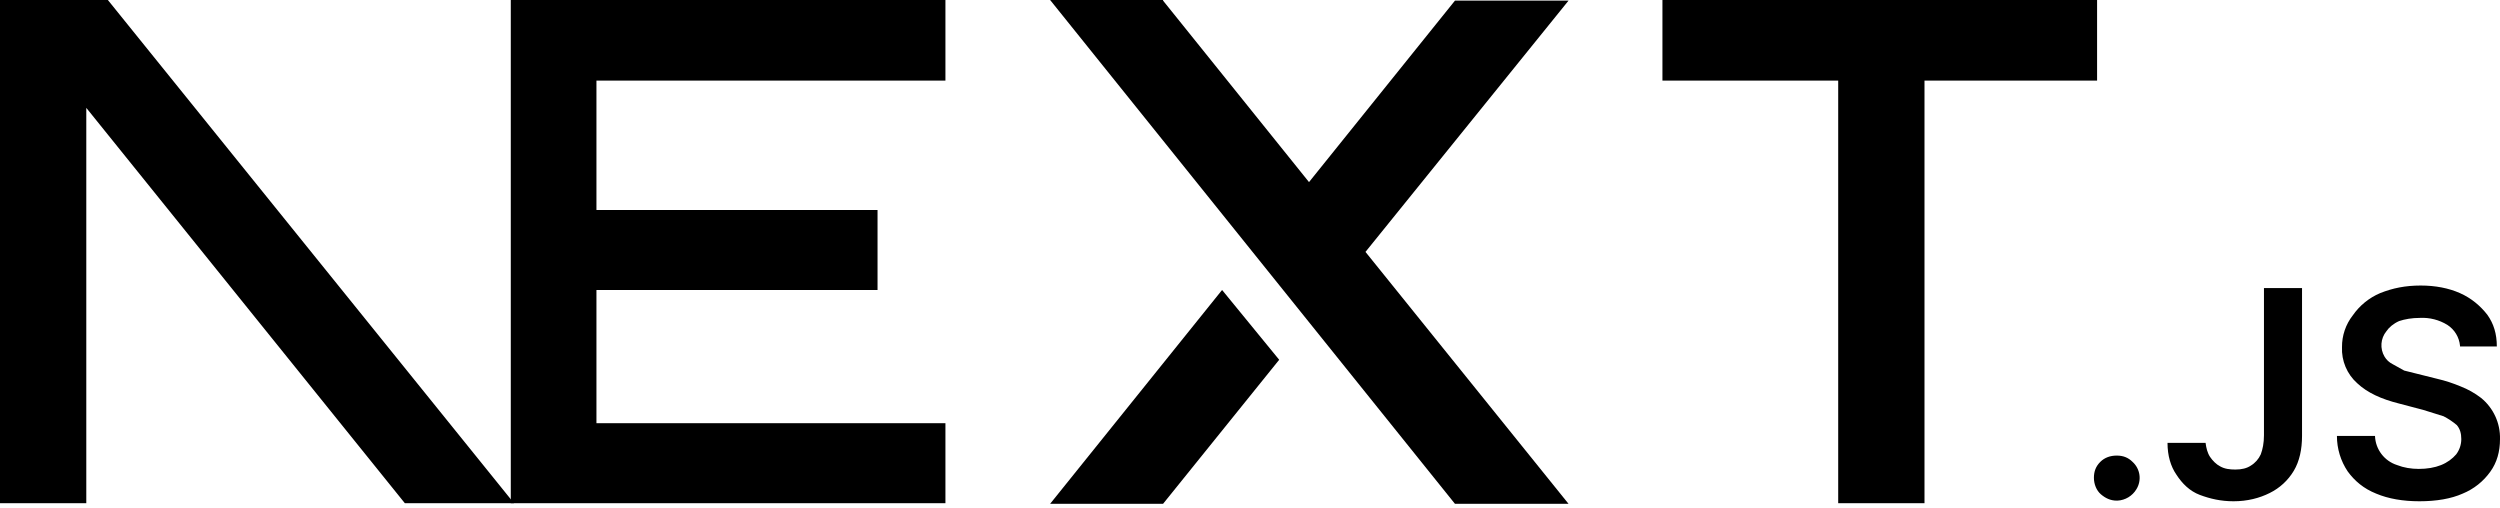
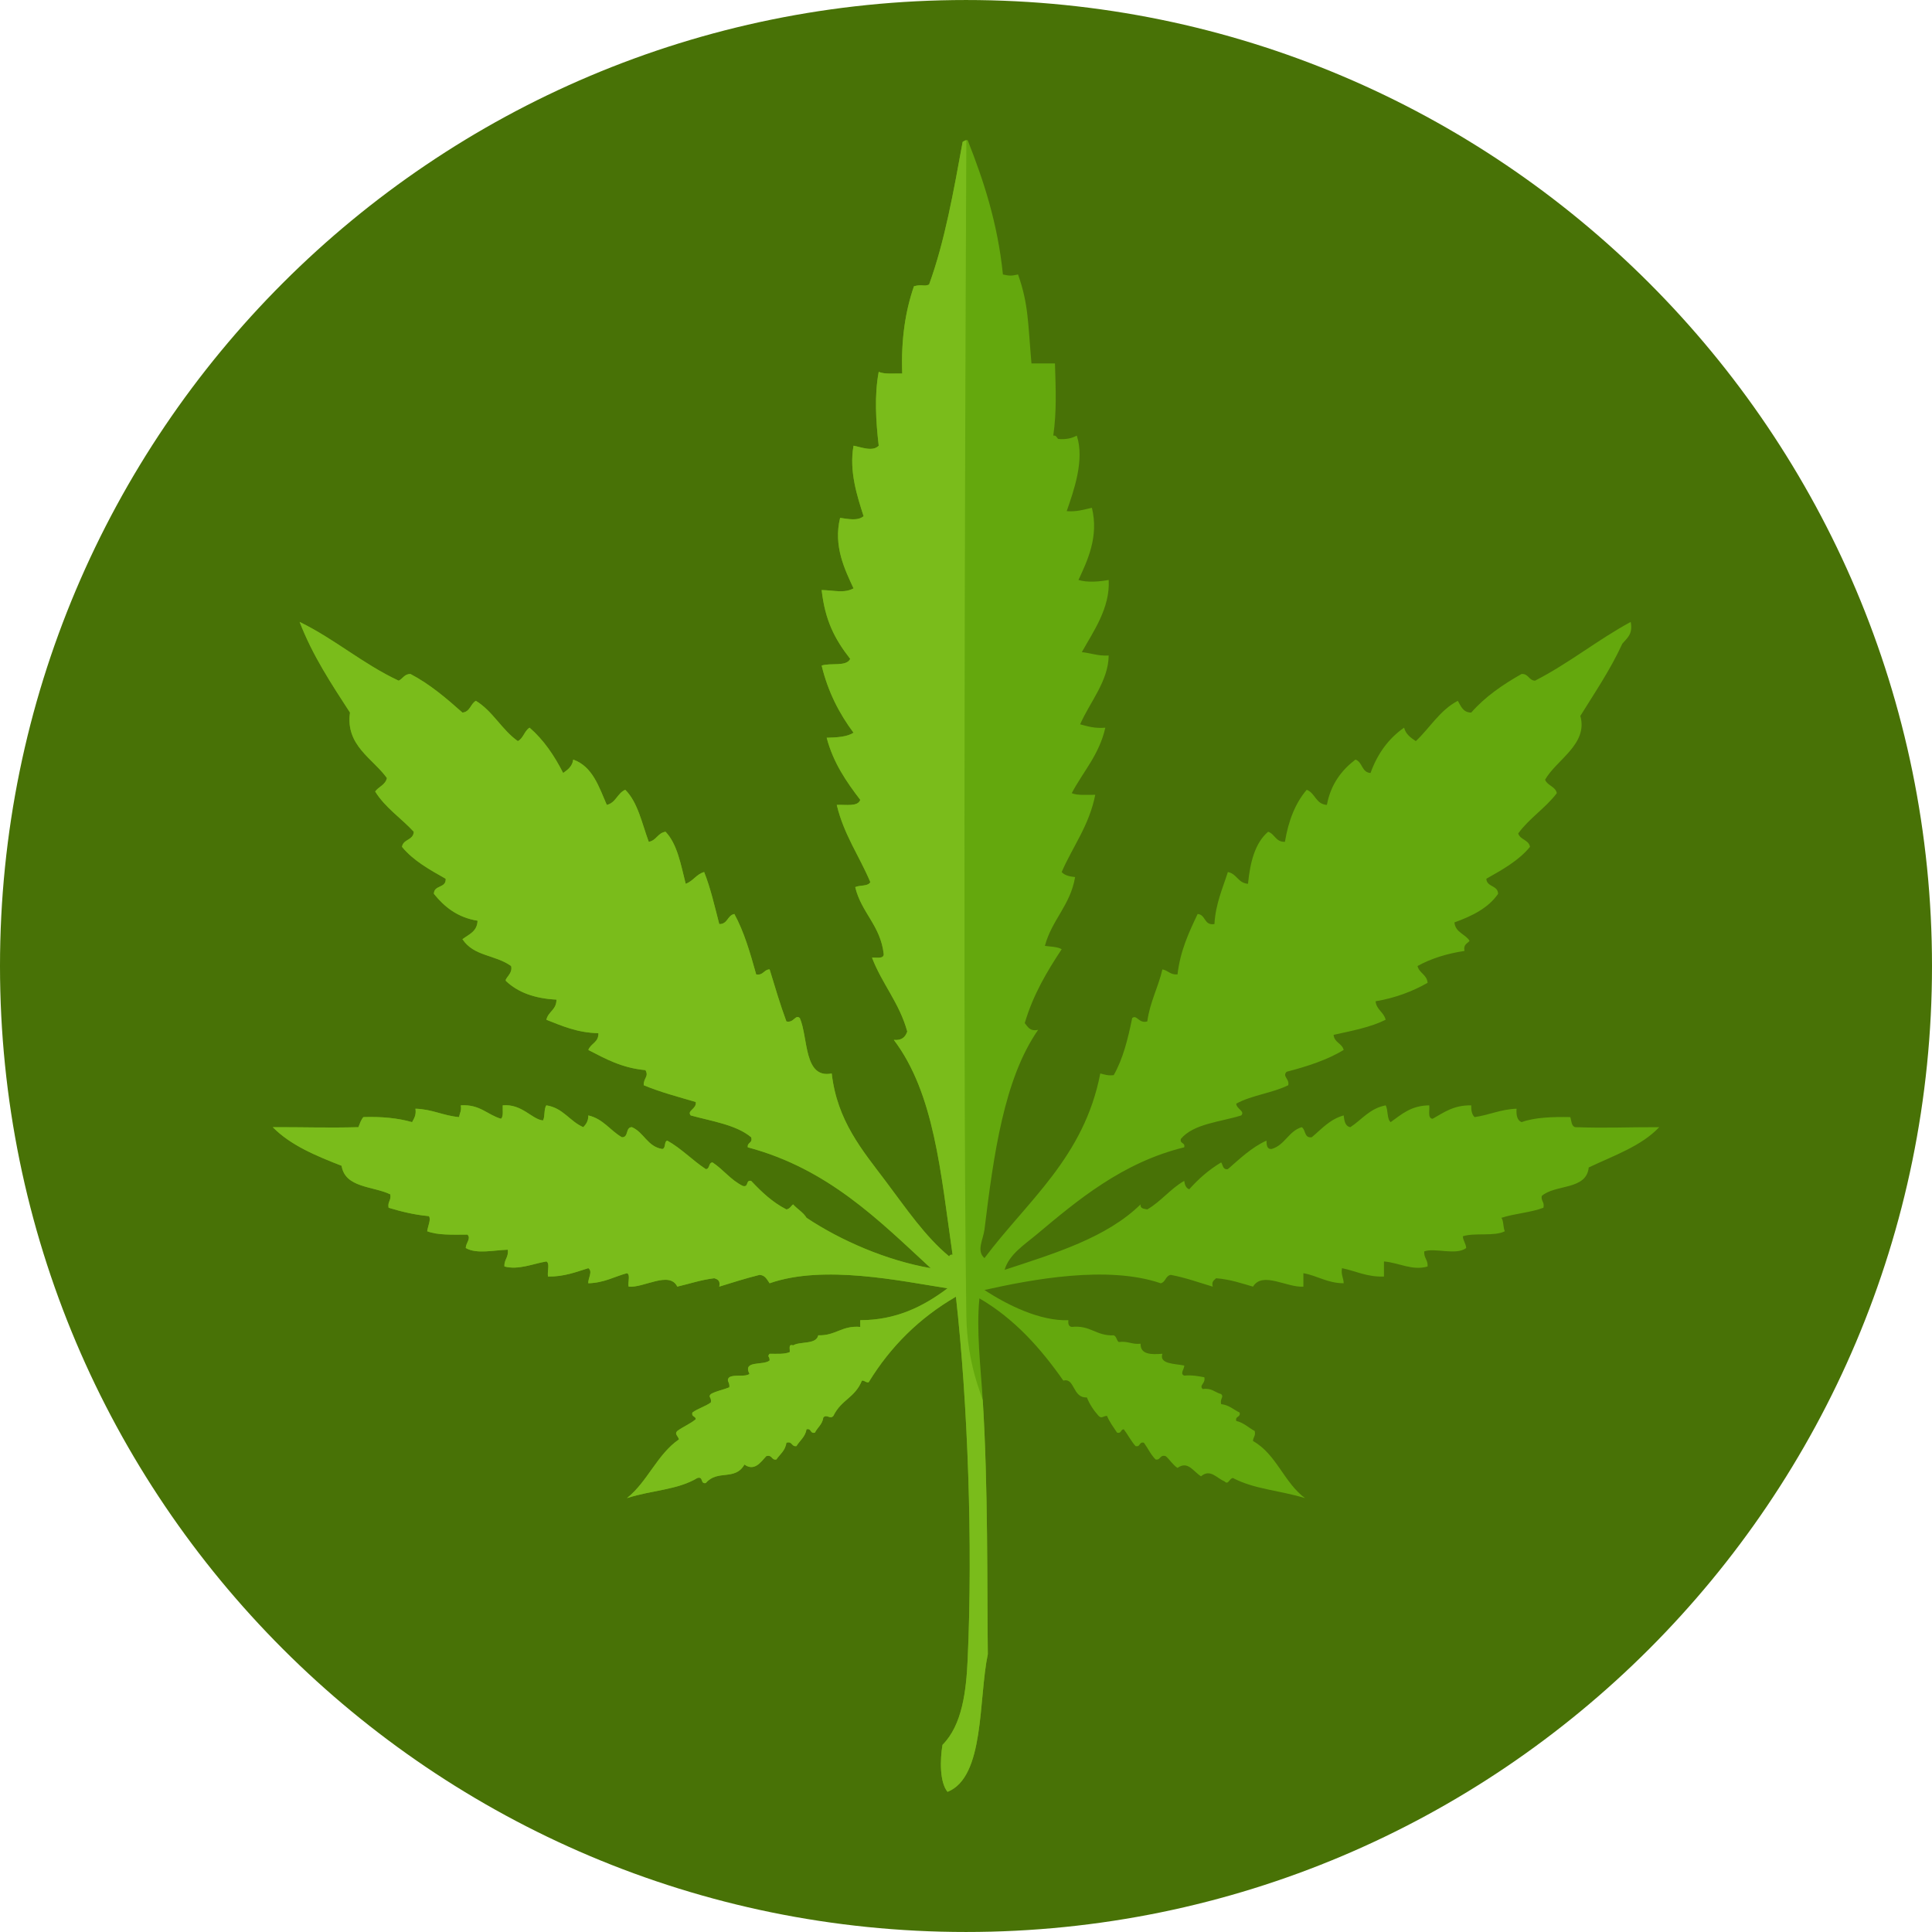
- <svg xmlns="http://www.w3.org/2000/svg" fill="none" viewBox="0 0 394 80">
-   <path fill="#000" d="M262 0h68.5v12.7h-27.2v66.6h-13.6V12.7H262V0ZM149 0v12.7H94v20.4h44.3v12.6H94v21h55v12.6H80.5V0h68.7zm34.3 0h-17.8l63.8 79.4h17.9l-32-39.7 32-39.6h-17.9l-23 28.6-23-28.6zm18.3 56.7-9-11-27.1 33.7h17.8l18.3-22.7z" />
-   <path fill="#000" d="M81 79.3 17 0H0v79.3h13.6V17l50.2 62.3H81Zm252.6-.4c-1 0-1.8-.4-2.5-1s-1.1-1.6-1.1-2.6.3-1.8 1-2.5 1.6-1 2.6-1 1.8.3 2.5 1a3.4 3.4 0 0 1 .6 4.3 3.7 3.7 0 0 1-3 1.8zm23.2-33.5h6v23.3c0 2.1-.4 4-1.3 5.5a9.1 9.1 0 0 1-3.8 3.5c-1.6.8-3.5 1.3-5.7 1.3-2 0-3.7-.4-5.3-1s-2.8-1.8-3.7-3.2c-.9-1.3-1.4-3-1.4-5h6c.1.8.3 1.6.7 2.2s1 1.2 1.6 1.5c.7.4 1.5.5 2.4.5 1 0 1.8-.2 2.4-.6a4 4 0 0 0 1.6-1.8c.3-.8.5-1.8.5-3V45.5zm30.9 9.1a4.4 4.4 0 0 0-2-3.3 7.5 7.5 0 0 0-4.3-1.1c-1.3 0-2.4.2-3.3.5-.9.4-1.6 1-2 1.6a3.5 3.5 0 0 0-.3 4c.3.5.7.9 1.3 1.2l1.8 1 2 .5 3.2.8c1.3.3 2.5.7 3.7 1.2a13 13 0 0 1 3.2 1.8 8.1 8.1 0 0 1 3 6.5c0 2-.5 3.7-1.5 5.1a10 10 0 0 1-4.4 3.5c-1.8.8-4.1 1.2-6.8 1.2-2.6 0-4.9-.4-6.8-1.2-2-.8-3.4-2-4.5-3.5a10 10 0 0 1-1.7-5.6h6a5 5 0 0 0 3.5 4.6c1 .4 2.2.6 3.4.6 1.3 0 2.5-.2 3.5-.6 1-.4 1.8-1 2.4-1.7a4 4 0 0 0 .8-2.4c0-.9-.2-1.6-.7-2.2a11 11 0 0 0-2.1-1.4l-3.2-1-3.8-1c-2.8-.7-5-1.7-6.6-3.2a7.2 7.2 0 0 1-2.4-5.7 8 8 0 0 1 1.7-5 10 10 0 0 1 4.3-3.5c2-.8 4-1.2 6.4-1.2 2.3 0 4.4.4 6.2 1.2 1.8.8 3.2 2 4.3 3.4 1 1.4 1.5 3 1.5 5h-5.8z" />
+ <svg xmlns="http://www.w3.org/2000/svg" height="800px" width="800px" version="1.1" id="Layer_1" viewBox="0 0 496.159 496.159" xml:space="preserve">
+   <path style="fill:#487206;" d="M248.083,0.003C111.071,0.003,0,111.063,0,248.085c0,137.001,111.07,248.07,248.083,248.07  c137.006,0,248.076-111.069,248.076-248.07C496.159,111.062,385.089,0.003,248.083,0.003z" />
+   <g>
+     <path style="fill:#64A80D;" d="M404.555,289.47c-1.045-0.249-0.959-1.628-1.294-2.586c-4.678-0.081-9.13,0.065-12.5,1.292   c-1.127-0.453-1.409-1.75-1.292-3.448c-4.153,0.159-6.997,1.625-10.777,2.156c-0.667-0.626-0.905-1.682-0.862-3.018   c-4.533-0.079-7.058,1.851-9.915,3.448c-1.34-0.097-0.729-2.145-0.863-3.448c-4.698,0.043-7.144,2.339-9.914,4.31   c-1.016-0.85-0.598-3.137-1.292-4.31c-4.095,0.791-6.106,3.665-9.053,5.604c-1.35-0.23-1.553-1.608-1.725-3.017   c-3.595,1.002-5.681,3.515-8.189,5.604c-2.005,0.282-1.504-1.944-2.587-2.586c-3.422,1.032-4.283,4.625-7.759,5.604   c-1.213,0.062-1.243-1.057-1.293-2.156c-3.93,1.818-6.835,4.66-9.914,7.329c-1.351,0.202-1.216-1.084-1.724-1.725   c-3.143,1.886-5.827,4.232-8.191,6.896c-0.851-0.297-1.149-1.149-1.292-2.155c-3.569,2.034-5.931,5.277-9.484,7.328   c-0.823-0.182-1.854-0.156-1.723-1.293c-8.706,8.537-21.93,12.556-34.917,16.812c1.151-3.98,5.103-6.462,8.191-9.053   c10.458-8.773,22.043-18.526,37.933-22.416c0.321-1.327-1.184-0.828-0.862-2.154c3.265-3.919,10.041-4.328,15.518-6.035   c1.008-1.134-1.232-1.634-1.293-3.018c3.874-2.162,9.339-2.73,13.363-4.742c0.333-1.679-1.594-2.235-0.431-3.449   c5.358-1.395,10.455-3.052,14.655-5.603c-0.418-1.737-2.422-1.887-2.585-3.88c4.708-1.039,9.542-1.953,13.364-3.879   c-0.463-1.98-2.353-2.533-2.587-4.742c5.166-0.868,9.511-2.557,13.362-4.741c-0.17-2.128-2.148-2.45-2.586-4.311   c3.411-1.906,7.459-3.174,12.07-3.88c-0.375-1.667,0.721-1.865,1.292-2.586c-1.078-1.796-3.648-2.1-3.88-4.742   c4.546-1.634,8.682-3.675,11.209-7.329c-0.037-2.262-2.915-1.684-3.019-3.878c4.124-2.344,8.3-4.633,11.208-8.191   c-0.299-1.856-2.538-1.772-3.018-3.449c2.839-3.913,7.007-6.499,9.914-10.345c-0.39-1.765-2.412-1.898-3.017-3.449   c2.914-5.137,11.086-9.113,9.053-16.38c3.734-6.035,7.703-11.837,10.775-18.535c1.157-1.43,2.783-2.39,2.156-5.604   c-8.573,4.647-15.828,10.611-24.571,15.087c-1.637-0.086-1.635-1.813-3.448-1.725c-4.865,2.75-9.376,5.854-12.931,9.915   c-2.139-0.016-2.639-1.672-3.449-3.017c-4.627,2.413-7.147,6.934-10.776,10.345c-1.3-0.855-2.572-1.74-3.018-3.448   c-3.984,2.768-6.835,6.67-8.621,11.638c-2.303-0.141-2.035-2.852-3.88-3.448c-3.571,2.75-6.324,6.321-7.328,11.639   c-2.851-0.167-2.984-3.051-5.172-3.88c-2.923,3.397-4.703,7.941-5.603,13.363c-2.388,0.087-2.575-2.024-4.312-2.587   c-3.334,2.843-4.62,7.737-5.171,13.363c-2.573-0.158-2.855-2.605-5.173-3.017c-1.346,4.257-3.132,8.075-3.449,13.362   c-2.732,0.434-2.169-2.428-4.311-2.585c-2.22,4.676-4.441,9.353-5.172,15.518c-1.874,0.148-2.406-1.043-3.88-1.293   c-1.075,4.672-3.182,8.312-3.88,13.363c-2.186,0.636-2.666-1.859-3.879-0.862c-1.086,5.379-2.386,10.546-4.741,14.656   c-1.481,0.188-2.416-0.171-3.448-0.431c-4.168,21.55-18.723,32.716-29.744,47.415c-2.159-1.849-0.302-4.849,0-7.328   c2.352-19.225,5.038-38.77,13.794-51.296c-2.189,0.465-2.652-0.795-3.449-1.723c2.156-7.329,5.713-13.254,9.483-18.967   c-1.056-0.668-2.805-0.644-4.311-0.863c1.779-6.698,6.54-10.417,7.76-17.673c-1.444-0.137-2.718-0.445-3.45-1.293   c2.87-6.614,7.056-11.912,8.622-19.83c-2.105-0.05-4.542,0.232-6.035-0.431c2.924-5.552,7.076-9.879,8.622-16.811   c-2.686,0.242-4.542-0.344-6.467-0.863c2.44-5.621,7.274-11.099,7.329-17.673c-2.756,0.169-4.541-0.632-6.897-0.862   c2.931-5.273,7.31-11.35,6.897-18.536c-2.388,0.424-5.441,0.713-7.759,0c2.235-4.824,5.29-11.066,3.448-18.535   c-2.013,0.429-3.817,1.067-6.466,0.862c1.788-5.187,4.656-13.141,2.586-19.397c-1.215,0.653-2.695,1.042-4.742,0.862   c-0.439-0.28-0.445-0.991-1.294-0.862c0.894-6.27,0.629-11.855,0.433-18.536c-2.013,0-4.025,0-6.036,0   c-0.905-10.401-0.759-15.286-3.448-22.846c-1.714,0.375-2.166,0.375-3.879,0c-1.351-13.163-4.941-24.084-9.053-34.485   c-0.696-0.121-0.742,0.408-1.293,0.432c-2.33,12.757-4.597,25.576-8.622,36.64c-1.361,0.581-1.693-0.161-3.879,0.431   c-2.185,6.292-3.336,13.619-3.018,22.415c-2.105-0.05-4.542,0.233-6.035-0.431c-1.142,6.101-0.722,12.732,0,18.967   c-1.529,1.617-4.468,0.378-6.466,0c-1.169,6.577,0.939,12.973,2.586,18.104c-1.502,1.262-3.922,0.72-6.034,0.431   c-1.795,7.282,1.263,13.373,3.448,18.104c-2.394,1.332-5.081,0.48-8.19,0.432c0.88,7.747,3.285,12.496,7.329,17.673   c-0.941,2.076-5.083,0.953-7.329,1.724c1.654,6.824,4.569,12.386,8.19,17.242c-1.649,1.081-4.24,1.22-6.897,1.293   c1.713,6.477,5.079,11.303,8.622,15.949c-0.614,1.829-3.705,1.181-6.035,1.294c1.825,7.659,5.818,13.148,8.621,19.828   c-0.569,1.156-2.733,0.716-3.879,1.293c1.586,6.603,6.524,9.855,7.327,17.243c-0.06,1.232-1.798,0.789-3.017,0.862   c2.587,6.753,7.045,11.634,9.053,18.966c-0.477,1.393-1.373,2.365-3.449,2.155c10.384,13.733,12.027,33.861,15.087,55.176   c-0.5-0.07-0.767,0.095-0.862,0.432c-6.232-5.151-11.074-12.35-16.379-19.397c-5.934-7.882-12.393-15.392-13.795-27.587   c-7.232,1.417-6.003-9.178-8.189-14.226c-1.167-1.041-1.533,1.333-3.449,0.862c-1.597-4.293-2.929-8.854-4.311-13.363   c-1.531,0.049-1.567,1.594-3.448,1.293c-1.535-5.505-3.114-10.967-5.604-15.518c-1.821,0.333-1.675,2.636-3.88,2.585   c-1.183-4.563-2.239-9.254-3.879-13.362c-2.024,0.562-2.824,2.349-4.742,3.017c-1.249-4.93-2.153-10.204-5.172-13.363   c-2.013,0.287-2.339,2.259-4.312,2.587c-1.751-4.715-2.793-10.139-6.034-13.363c-2.028,0.846-2.398,3.35-4.742,3.88   c-2.052-4.702-3.646-9.86-8.621-11.639c-0.235,1.776-1.417,2.604-2.586,3.448c-2.274-4.478-5.007-8.5-8.621-11.638   c-1.342,0.814-1.585,2.725-3.018,3.448c-4.133-2.907-6.399-7.681-10.776-10.345c-1.387,0.769-1.474,2.837-3.448,3.017   c-4.113-3.646-8.277-7.241-13.363-9.915c-1.575,0.007-1.937,1.226-3.018,1.725c-9.202-4.304-16.354-10.66-25.433-15.087   c3.358,8.712,8.192,15.95,12.933,23.277c-1.2,8.461,5.877,11.781,9.483,16.812c-0.385,1.771-2.112,2.199-3.017,3.448   c2.572,4.181,6.679,6.829,9.914,10.346c-0.084,2.215-2.74,1.858-3.018,3.88c2.908,3.558,7.084,5.847,11.208,8.191   c0.183,2.482-3.052,1.545-3.018,3.878c2.701,3.335,6.018,6.052,11.208,6.898c-0.085,2.788-2.243,3.504-3.88,4.742   c2.957,4.466,8.333,3.914,12.501,6.897c0.526,1.984-1.886,3.258-1.293,3.88c3.032,2.858,7.313,4.467,12.931,4.741   c0.035,2.622-2.119,3.053-2.585,5.173c4.028,1.576,7.877,3.33,13.362,3.449c0.086,2.385-1.98,2.618-2.586,4.311   c4.367,2.242,8.59,4.629,14.656,5.172c0.97,1.663-0.508,1.992-0.431,3.88c4.149,1.743,8.812,2.971,13.363,4.311   c0.268,1.817-2.346,2.181-1.292,3.449c5.526,1.514,11.682,2.398,15.518,5.604c0.461,1.61-1.07,1.228-0.862,2.585   c20.529,5.478,33.47,18.544,46.985,31.037c-11.272-1.947-23.104-7.068-31.898-12.932c-0.861-1.438-2.371-2.229-3.449-3.448   c-0.576,0.43-0.847,1.165-1.724,1.293c-3.617-1.843-6.4-4.52-9.052-7.328c-1.473-0.324-0.548,1.751-2.155,1.293   c-3.084-1.515-4.986-4.211-7.76-6.035c-1.107,0.042-0.616,1.683-1.724,1.725c-3.468-2.28-6.224-5.271-9.915-7.329   c-0.875,0.276-0.284,2.015-1.294,2.156c-3.814-0.641-4.667-4.242-7.759-5.604c-1.749-0.026-0.777,2.671-2.587,2.586   c-3.021-1.721-4.768-4.712-8.621-5.604c0.012,1.448-0.593,2.281-1.293,3.017c-3.518-1.512-5.133-4.925-9.483-5.604   c-0.681,0.899-0.299,2.862-0.863,3.879c-2.833-0.24-5.396-4.333-10.346-3.879c-0.051,1.242,0.235,2.822-0.431,3.448   c-3.562-1.035-5.425-3.77-10.345-3.448c0.251,1.399-0.293,2.005-0.43,3.018c-4.099-0.356-6.878-2.032-11.208-2.156   c0.25,1.687-0.37,2.502-0.861,3.448c-3.574-1.023-7.749-1.447-12.502-1.292c-0.623,0.67-0.906,1.68-1.293,2.586   c-7.891,0.215-13.733-0.018-21.984,0c4.556,4.64,11.06,7.333,17.674,9.915c0.905,5.704,8.031,5.187,12.5,7.328   c0.306,1.598-0.737,1.849-0.432,3.448c3.205,0.963,6.528,1.806,10.345,2.155c0.629,0.756-0.265,2.6-0.431,3.88   c2.687,1.05,6.598,0.874,10.346,0.861c0.993,1.044-0.439,2.094-0.431,3.449c2.742,1.615,7.24,0.541,10.777,0.43   c0.265,1.99-0.968,2.481-0.863,4.311c3.629,0.956,7.35-0.718,10.777-1.293c0.978,0.458,0.164,2.709,0.431,3.88   c4.201,0.034,7.162-1.172,10.345-2.156c1.238,0.852-0.15,2.69,0,3.879c4.056-0.111,6.64-1.695,9.914-2.586   c0.973,0.321,0.169,2.417,0.431,3.448c3.849,0.405,10.494-4.143,12.502,0c3.148-0.73,6.024-1.735,9.483-2.154   c0.891,0.259,1.633,0.667,1.292,2.154c3.397-1.059,6.786-2.124,10.345-3.017c1.5,0.081,1.917,1.246,2.587,2.155   c13.914-4.875,33.67-0.572,45.693,1.293c-6.239,4.707-13.273,8.191-22.416,8.189c0,0.576,0,1.151,0,1.725   c-4.725-0.415-6.315,2.306-10.776,2.155c-0.56,2.458-4.57,1.465-6.466,2.587c-1.296-0.436-0.763,0.96-0.862,1.724   c-1.295,0.574-3.297,0.438-5.173,0.431c-0.718,0.856,0.04,0.548,0,1.724c-1.645,1.384-6.992-0.156-5.173,3.449   c-1.139,0.872-3.957,0.065-5.173,0.862c-0.939,0.901,0.216,1.23,0,2.585c-1.53,0.625-3.373,0.937-4.741,1.725   c-0.809,0.821,0.256,0.78,0,2.156c-1.407,1.036-3.338,1.547-4.741,2.585c-0.314,1.177,0.856,0.869,0.861,1.725   c-1.399,1.188-3.256,1.915-4.741,3.018c-0.801,0.762,0.188,1.258,0.43,2.156c-5.613,3.868-8.071,10.894-13.363,15.087   c6.596-2.111,12.928-2.063,18.105-5.173c1.608-0.458,0.682,1.617,2.156,1.293c3.018-3.547,7.5-0.477,9.915-4.742   c2.522,1.794,4.143-0.519,5.603-2.155c1.61-0.461,1.229,1.069,2.587,0.862c0.928-1.37,2.327-2.271,2.585-4.312   c1.61-0.46,1.229,1.072,2.586,0.863c0.862-1.438,2.26-2.338,2.586-4.311c1.327-0.321,0.83,1.184,2.156,0.862   c0.654-1.357,1.918-2.103,2.155-3.88c0.88-1.022,1.705,0.593,2.586-0.431c2.096-4.269,5.501-4.568,7.327-9.053   c0.774-0.054,0.91,0.529,1.725,0.432c5.613-9.187,13.052-16.548,22.416-21.984c3.058,27.269,4.363,63.473,3.017,93.109   c-0.37,8.151-1.393,16.905-6.467,21.984c-0.64,3.859-0.742,9.592,1.294,12.069c9.588-3.807,7.92-23.718,10.346-35.347   c-0.212-17.64,0.09-42.811-1.293-65.089c-0.565-9.096-1.681-17.987-0.862-26.295c8.99,5.236,15.688,12.76,21.553,21.121   c3.004-0.8,2.311,4.536,6.035,4.312c0.747,1.84,1.79,3.383,3.018,4.742c0.821,0.808,1.083,0.047,2.156,0   c0.673,1.626,1.68,2.919,2.585,4.311c1.176,0.314,0.868-0.856,1.725-0.862c1.059,1.383,1.87,3.015,3.018,4.311   c1.327,0.322,0.829-1.183,2.155-0.863c1.022,1.421,1.781,3.105,3.017,4.312c1.358,0.208,0.977-1.323,2.587-0.862   c1.078,0.934,1.8,2.223,3.018,3.017c2.685-1.923,4.072,0.946,6.035,2.155c2.416-2.012,4.009,0.491,6.034,1.293   c1.002,1.042,1.155-0.673,2.155-0.861c5.564,2.918,11.739,3.113,18.536,5.173c-5.389-3.952-7.363-11.316-13.362-14.656   c-0.011-1.016,0.741-1.269,0.43-2.586c-1.598-0.845-2.771-2.115-4.741-2.586c-0.321-1.328,1.184-0.83,0.862-2.156   c-1.56-0.738-2.68-1.917-4.741-2.154c-0.35-1.491,0.805-1.821,0-2.587c-1.607-0.405-2.395-1.628-4.741-1.293   c-1.001-0.995,0.798-1.39,0.431-3.017c-1.576-0.293-3.135-0.601-5.173-0.431c-1.213-0.437,0.119-1.832,0-2.587   c-2.522-0.505-6.479-0.355-5.604-3.017c-2.957,0.227-5.661,0.201-5.603-2.586c-2.264,0.252-3.265-0.76-5.604-0.431   c-0.583-0.421-0.559-1.454-1.293-1.724c-4.534,0.224-5.938-2.682-10.776-2.155c-0.759-0.104-0.982-0.742-0.862-1.725   c-7.293,0.257-15.709-3.907-21.554-7.759c11.93-2.675,31.595-6.422,45.261-1.724c1.294-0.287,1.215-1.946,2.587-2.155   c3.873,0.725,7.225,1.971,10.777,3.017c-0.369-1.374,0.375-1.636,0.862-2.154c3.599,0.279,6.469,1.289,9.484,2.154   c2.41-4.031,8.761,0.321,12.931,0c0-1.15,0-2.299,0-3.448c3.662,0.648,6.079,2.54,10.344,2.586   c-0.018-1.418-0.727-2.146-0.431-3.879c3.582,0.729,6.337,2.285,10.777,2.156c0-1.293,0-2.587,0-3.88   c3.821,0.309,7.259,2.447,11.207,1.293c0.134-1.714-0.995-2.165-0.862-3.88c2.748-1.001,8.163,1.115,10.777-0.861   c-0.072-1.221-0.791-1.797-0.863-3.018c3.035-0.989,8.144,0.097,10.777-1.293c-0.451-0.987-0.274-2.6-0.863-3.449   c3.345-1.108,7.563-1.345,10.777-2.587c0.346-1.495-0.642-1.657-0.431-3.017c3.41-3.055,11.499-1.433,12.069-7.328   c6.427-3.057,13.501-5.465,18.105-10.346C417.124,289.452,413.03,289.756,404.555,289.47z" />
+     <path style="fill:#7ABC1B;" d="M252.391,359.733c-0.067-1.084-4.033-9.069-4.225-21.868c-1.093-72.878,0.001-301.857,0.001-301.857   c-0.386,0.074-0.551,0.13-0.949,0.431c-2.33,12.757-4.597,25.576-8.622,36.64c-1.361,0.581-1.693-0.161-3.879,0.431   c-2.185,6.292-3.336,13.619-3.018,22.415c-2.105-0.05-4.542,0.233-6.035-0.431c-1.142,6.101-0.722,12.732,0,18.967   c-1.529,1.617-4.468,0.378-6.466,0c-1.169,6.577,0.939,12.973,2.586,18.104c-1.502,1.262-3.922,0.72-6.034,0.431   c-1.795,7.282,1.263,13.373,3.448,18.104c-2.394,1.332-5.081,0.48-8.19,0.432c0.88,7.747,3.285,12.496,7.329,17.673   c-0.941,2.076-5.083,0.953-7.329,1.724c1.654,6.824,4.569,12.386,8.19,17.242c-1.649,1.081-4.24,1.22-6.897,1.293   c1.713,6.477,5.079,11.303,8.622,15.949c-0.614,1.829-3.705,1.181-6.035,1.294c1.825,7.659,5.818,13.148,8.621,19.828   c-0.569,1.156-2.733,0.716-3.879,1.293c1.586,6.603,6.524,9.855,7.327,17.243c-0.06,1.232-1.798,0.789-3.017,0.862   c2.587,6.753,7.045,11.634,9.053,18.966c-0.477,1.393-1.373,2.365-3.449,2.155c10.384,13.733,12.027,33.861,15.087,55.176   c-0.5-0.07-0.767,0.095-0.862,0.432c-6.232-5.151-11.074-12.35-16.379-19.397c-5.934-7.882-12.393-15.392-13.795-27.587   c-7.232,1.417-6.003-9.178-8.189-14.226c-1.167-1.041-1.533,1.333-3.449,0.862c-1.597-4.293-2.929-8.854-4.311-13.363   c-1.531,0.049-1.567,1.594-3.448,1.293c-1.535-5.505-3.114-10.967-5.604-15.518c-1.821,0.333-1.675,2.636-3.88,2.585   c-1.183-4.563-2.239-9.254-3.879-13.362c-2.024,0.562-2.824,2.349-4.742,3.017c-1.249-4.93-2.153-10.204-5.172-13.363   c-2.013,0.287-2.339,2.259-4.312,2.587c-1.751-4.715-2.793-10.139-6.034-13.363c-2.028,0.846-2.398,3.35-4.742,3.88   c-2.052-4.702-3.646-9.86-8.621-11.639c-0.235,1.776-1.417,2.604-2.586,3.448c-2.274-4.478-5.007-8.5-8.621-11.638   c-1.342,0.814-1.585,2.725-3.018,3.448c-4.133-2.907-6.399-7.681-10.776-10.345c-1.387,0.769-1.474,2.837-3.448,3.017   c-4.113-3.646-8.277-7.241-13.363-9.915c-1.575,0.007-1.937,1.226-3.018,1.725c-9.202-4.304-16.354-10.66-25.433-15.087   c3.358,8.712,8.192,15.95,12.933,23.277c-1.2,8.461,5.877,11.781,9.483,16.812c-0.385,1.771-2.112,2.199-3.017,3.448   c2.572,4.181,6.679,6.829,9.914,10.346c-0.084,2.215-2.74,1.858-3.018,3.88c2.908,3.558,7.084,5.847,11.208,8.191   c0.183,2.482-3.052,1.545-3.018,3.878c2.701,3.335,6.018,6.052,11.208,6.898c-0.085,2.788-2.243,3.504-3.88,4.742   c2.957,4.466,8.333,3.914,12.501,6.897c0.526,1.984-1.886,3.258-1.293,3.88c3.032,2.858,7.313,4.467,12.931,4.741   c0.035,2.622-2.119,3.053-2.585,5.173c4.028,1.576,7.877,3.33,13.362,3.449c0.086,2.385-1.98,2.618-2.586,4.311   c4.367,2.242,8.59,4.629,14.656,5.172c0.97,1.663-0.508,1.992-0.431,3.88c4.149,1.743,8.812,2.971,13.363,4.311   c0.268,1.817-2.346,2.181-1.292,3.449c5.526,1.514,11.682,2.398,15.518,5.604c0.461,1.61-1.07,1.228-0.862,2.585   c20.529,5.478,33.47,18.544,46.985,31.037c-11.272-1.947-23.104-7.068-31.898-12.932c-0.861-1.438-2.371-2.229-3.449-3.448   c-0.576,0.43-0.847,1.165-1.724,1.293c-3.617-1.843-6.4-4.52-9.052-7.328c-1.473-0.324-0.548,1.751-2.155,1.293   c-3.084-1.515-4.986-4.211-7.76-6.035c-1.107,0.042-0.616,1.683-1.724,1.725c-3.468-2.28-6.224-5.271-9.915-7.329   c-0.875,0.276-0.284,2.015-1.294,2.156c-3.814-0.641-4.667-4.242-7.759-5.604c-1.749-0.026-0.777,2.671-2.587,2.586   c-3.021-1.721-4.768-4.712-8.621-5.604c0.012,1.448-0.593,2.281-1.293,3.017c-3.518-1.512-5.133-4.925-9.483-5.604   c-0.681,0.899-0.299,2.862-0.863,3.879c-2.833-0.24-5.396-4.333-10.346-3.879c-0.051,1.242,0.235,2.822-0.431,3.448   c-3.562-1.035-5.425-3.77-10.345-3.448c0.251,1.399-0.293,2.005-0.43,3.018c-4.099-0.356-6.878-2.032-11.208-2.156   c0.25,1.687-0.37,2.502-0.861,3.448c-3.574-1.023-7.749-1.447-12.502-1.292c-0.623,0.67-0.906,1.68-1.293,2.586   c-7.891,0.215-13.733-0.018-21.984,0c4.556,4.64,11.06,7.333,17.674,9.915c0.905,5.704,8.031,5.187,12.5,7.328   c0.306,1.598-0.737,1.849-0.432,3.448c3.205,0.963,6.528,1.806,10.345,2.155c0.629,0.756-0.265,2.6-0.431,3.88   c2.687,1.05,6.598,0.874,10.346,0.861c0.993,1.044-0.439,2.094-0.431,3.449c2.742,1.615,7.24,0.541,10.777,0.43   c0.265,1.99-0.968,2.481-0.863,4.311c3.629,0.956,7.35-0.718,10.777-1.293c0.978,0.458,0.164,2.709,0.431,3.88   c4.201,0.034,7.162-1.172,10.345-2.156c1.238,0.852-0.15,2.69,0,3.879c4.056-0.111,6.64-1.695,9.914-2.586   c0.973,0.321,0.169,2.417,0.431,3.448c3.849,0.405,10.494-4.143,12.502,0c3.148-0.73,6.024-1.735,9.483-2.154   c0.891,0.259,1.633,0.667,1.292,2.154c3.397-1.059,6.786-2.124,10.345-3.017c1.5,0.081,1.917,1.246,2.587,2.155   c13.914-4.875,33.67-0.572,45.693,1.293c-6.239,4.707-13.273,8.191-22.416,8.189v1.725c-4.725-0.415-6.315,2.306-10.776,2.155   c-0.56,2.458-4.57,1.465-6.466,2.587c-1.296-0.436-0.763,0.96-0.862,1.724c-1.295,0.574-3.297,0.438-5.173,0.431   c-0.718,0.856,0.04,0.548,0,1.724c-1.645,1.384-6.992-0.156-5.173,3.449c-1.139,0.872-3.957,0.065-5.173,0.862   c-0.939,0.901,0.216,1.23,0,2.585c-1.53,0.625-3.373,0.937-4.741,1.725c-0.809,0.821,0.256,0.78,0,2.156   c-1.407,1.036-3.338,1.547-4.741,2.585c-0.314,1.177,0.856,0.869,0.861,1.725c-1.399,1.188-3.256,1.915-4.741,3.018   c-0.801,0.762,0.188,1.258,0.43,2.156c-5.613,3.868-8.071,10.894-13.363,15.087c6.596-2.111,12.928-2.063,18.105-5.173   c1.608-0.458,0.682,1.617,2.156,1.293c3.018-3.547,7.5-0.477,9.915-4.742c2.522,1.794,4.143-0.519,5.603-2.155   c1.61-0.461,1.229,1.069,2.587,0.862c0.928-1.37,2.327-2.271,2.585-4.312c1.61-0.46,1.229,1.072,2.586,0.863   c0.862-1.438,2.26-2.338,2.586-4.311c1.327-0.321,0.83,1.184,2.156,0.862c0.654-1.357,1.918-2.103,2.155-3.88   c0.88-1.022,1.705,0.593,2.586-0.431c2.096-4.269,5.501-4.568,7.327-9.053c0.774-0.054,0.91,0.529,1.725,0.432   c5.613-9.187,13.052-16.548,22.416-21.984c3.058,27.269,4.363,63.473,3.017,93.109c-0.37,8.151-1.393,16.905-6.467,21.984   c-0.64,3.859-0.742,9.592,1.294,12.069c9.588-3.807,7.92-23.718,10.346-35.347C253.473,407.182,253.775,382.011,252.391,359.733z" />
+   </g>
</svg>
